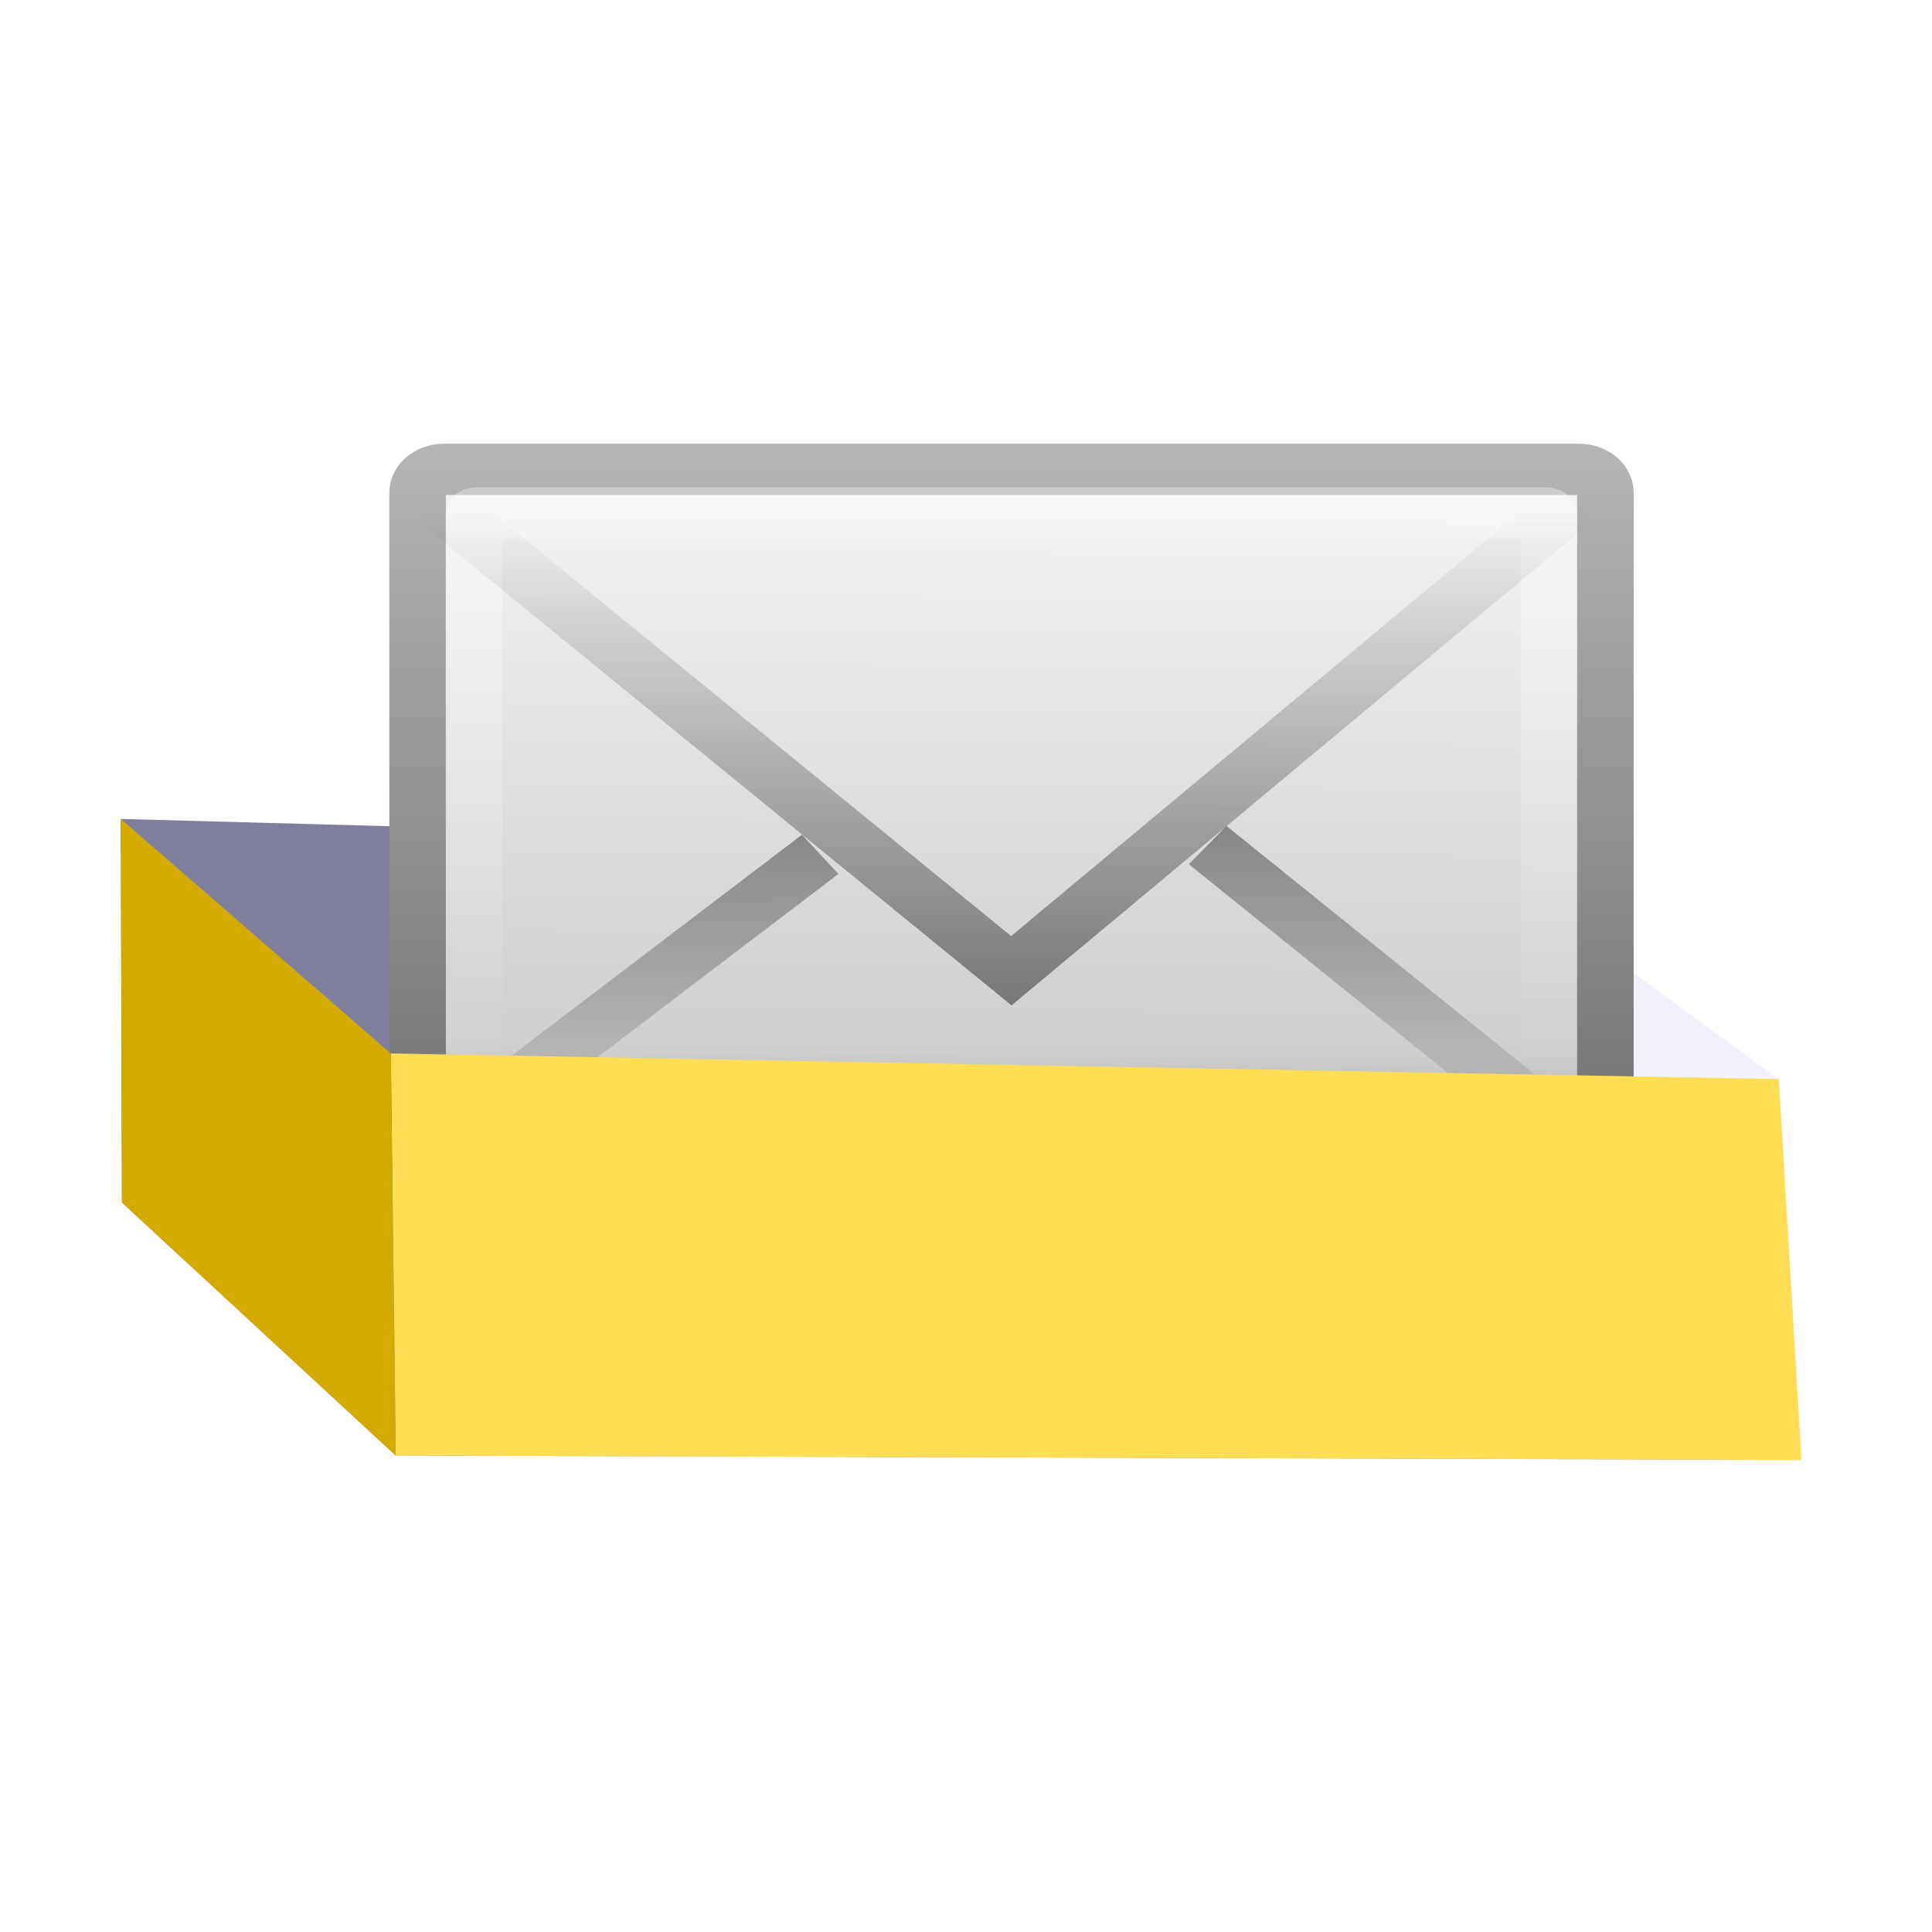
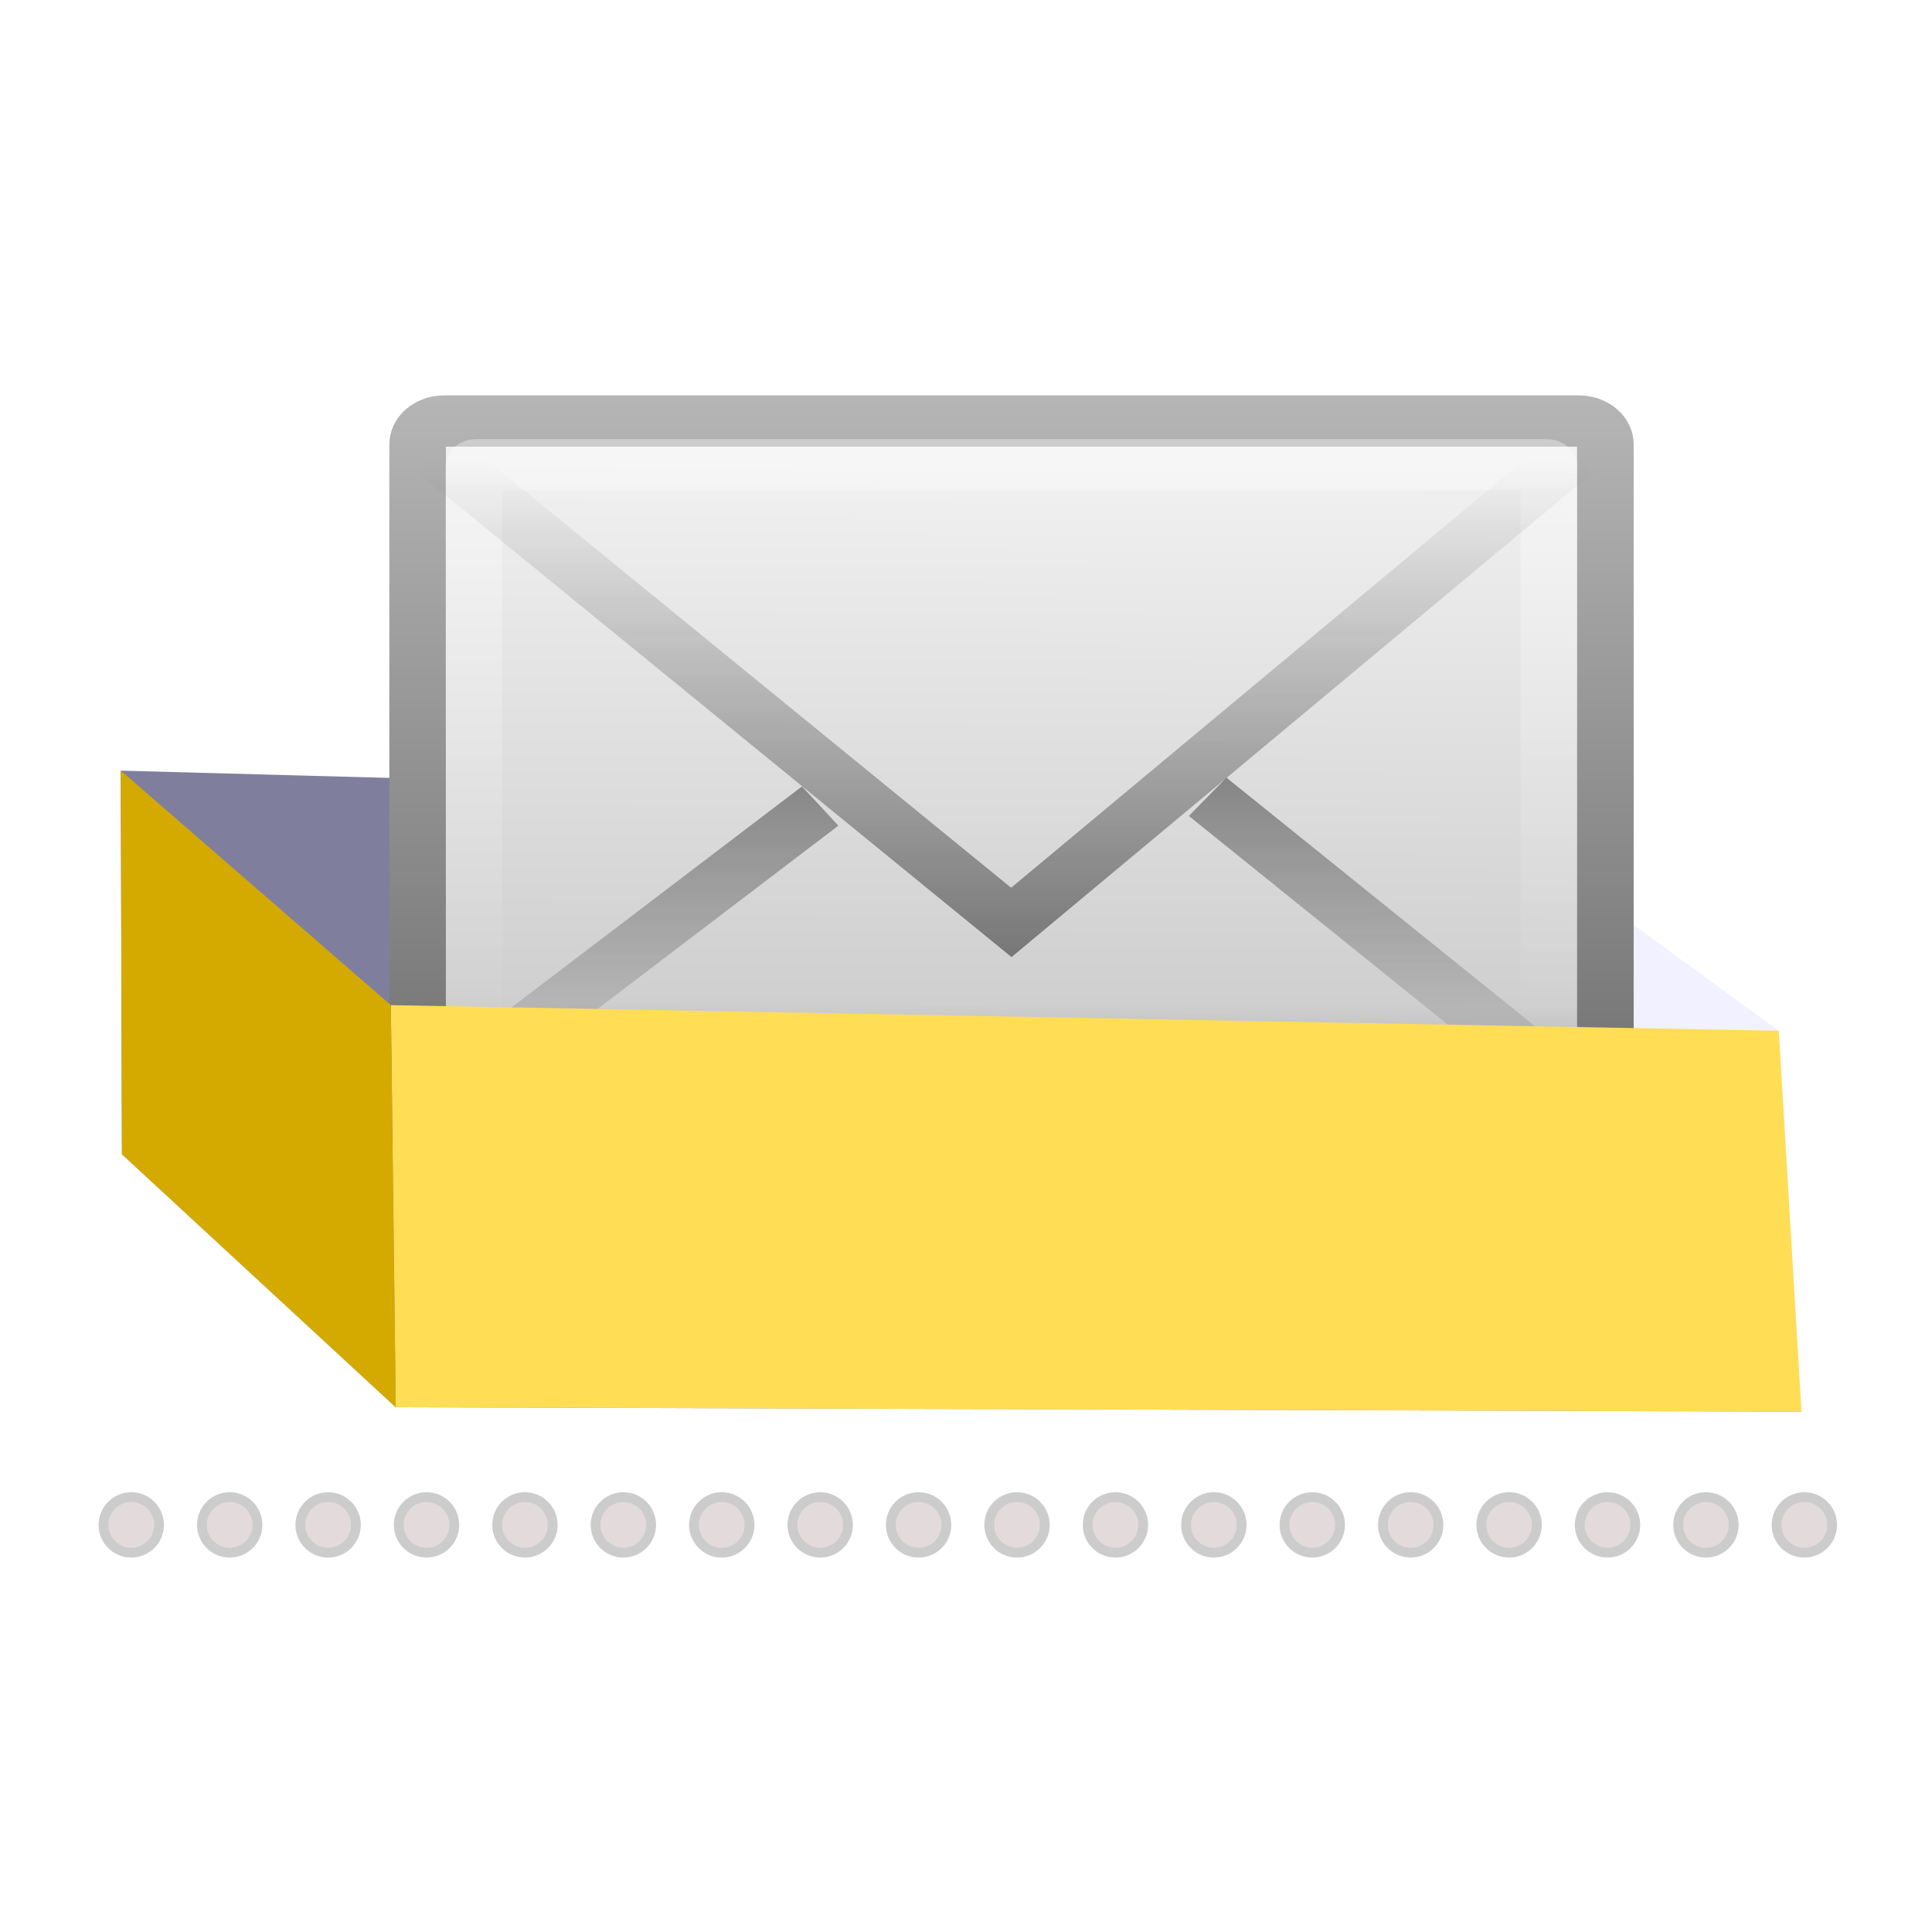
<svg xmlns="http://www.w3.org/2000/svg" xmlns:xlink="http://www.w3.org/1999/xlink" width="400" height="400" id="svg2" version="1.1">
  <defs id="defs4">
    <linearGradient x1="22.489" y1="27.182" gradientTransform="matrix(0.0012124,-0.37049,-0.36175,-0.0011838,26.803,15.353)" x2="3.595" gradientUnits="userSpaceOnUse" y2="27.182" id="linearGradient2641">
      <stop offset="0" style="stop-color:#fff" id="stop4224-8" />
      <stop offset="1" style="stop-color:#fff;stop-opacity:0" id="stop4226-8" />
    </linearGradient>
    <linearGradient x1="3.376" y1="12.861" gradientTransform="matrix(-0.0010454,0.31945,-0.31335,-0.0010254,24.835,-1.0717)" x2="47.225" gradientUnits="userSpaceOnUse" y2="12.162" id="linearGradient2644">
      <stop offset="0" style="stop-color:#ecb56c" id="stop3313" />
      <stop offset=".824" style="stop-color:#e86225" id="stop3315" />
      <stop offset="1" style="stop-color:#b07c0b;stop-opacity:0" id="stop3317" />
    </linearGradient>
    <linearGradient x1="23.002" y1="19.07" gradientTransform="matrix(0.0032724,-0.99999,0.99999,0.0032724,-0.054776,22.933)" x2="9" gradientUnits="userSpaceOnUse" y2="19" id="linearGradient2646">
      <stop offset="0" style="stop-color:#cc7032" id="stop3305" />
      <stop offset=".827" style="stop-color:#bb2d13" id="stop3307" />
      <stop offset="1" style="stop-color:#a87300;stop-opacity:0" id="stop3309" />
    </linearGradient>
    <linearGradient x1="23.929" y1="30.773" gradientTransform="matrix(0.46573,0,0,0.4851,0.82217,-3.1019)" x2="23.929" gradientUnits="userSpaceOnUse" y2="45.531" id="linearGradient2676">
      <stop offset="0" style="stop-color:#1e1e1e" id="stop4120-6" />
      <stop offset="1" style="stop-color:#1e1e1e;stop-opacity:0" id="stop4122-2" />
    </linearGradient>
    <linearGradient x1="23.904" y1="35.75" gradientTransform="matrix(0.46574,0,0,0.48509,0.82236,-1.4684)" x2="23.904" gradientUnits="userSpaceOnUse" y2="16.007" id="linearGradient2679">
      <stop offset="0" style="stop-color:#1e1e1e" id="stop4120" />
      <stop offset="1" style="stop-color:#1e1e1e;stop-opacity:0" id="stop4122" />
    </linearGradient>
    <linearGradient x1="25.577" y1="15" gradientTransform="matrix(0.44186,0,0,0.46429,1.3954,-2.6964)" x2="25.577" gradientUnits="userSpaceOnUse" y2="44.001" id="linearGradient2682">
      <stop offset="0" style="stop-color:#fff" id="stop4102" />
      <stop offset="1" style="stop-color:#fff;stop-opacity:0" id="stop4104" />
    </linearGradient>
    <linearGradient x1="20.053" y1="8.163" gradientTransform="matrix(0.46667,0,0,0.45455,0.80002,-1.7273)" x2="19.875" gradientUnits="userSpaceOnUse" y2="45.6" id="linearGradient2685">
      <stop offset="0" style="stop-color:#fff" id="stop4498" />
      <stop offset=".874" style="stop-color:#cfcfcf" id="stop4502" />
      <stop offset="1" style="stop-color:#999" id="stop4504" />
    </linearGradient>
    <linearGradient x1="28.103" y1="45" gradientTransform="matrix(0.46667,0,0,0.50064,0.80002,-3.7786)" x2="28.103" gradientUnits="userSpaceOnUse" y2="14.038" id="linearGradient2687">
      <stop offset="0" style="stop-color:#727272" id="stop4108" />
      <stop offset="1" style="stop-color:#bebebe" id="stop4110" />
    </linearGradient>
    <linearGradient x1="302.86" y1="366.65" gradientTransform="matrix(0.065534,0,0,0.024706,-69.188,10.577)" x2="302.86" gradientUnits="userSpaceOnUse" y2="609.51" id="linearGradient2720-766-26-906">
      <stop offset="0" style="stop-color:#1e1e1e;stop-opacity:0" id="stop4066" />
      <stop offset=".5" style="stop-color:#1e1e1e" id="stop4068" />
      <stop offset="1" style="stop-color:#1e1e1e;stop-opacity:0" id="stop4070" />
    </linearGradient>
    <radialGradient r="117.14" gradientTransform="matrix(0.065534,0,0,0.024706,-69.175,10.577)" cx="605.71" cy="486.65" gradientUnits="userSpaceOnUse" id="radialGradient2722-303-187-273">
      <stop offset="0" style="stop-color:#1e1e1e" id="stop4074" />
      <stop offset="1" style="stop-color:#1e1e1e;stop-opacity:0" id="stop4076" />
    </radialGradient>
    <radialGradient r="117.14" gradientTransform="matrix(-0.065534,0,0,0.024706,-21.829,10.577)" cx="605.71" cy="486.65" gradientUnits="userSpaceOnUse" id="radialGradient2724-226-535-494">
      <stop offset="0" style="stop-color:#1e1e1e" id="stop4080" />
      <stop offset="1" style="stop-color:#1e1e1e;stop-opacity:0" id="stop4082" />
    </radialGradient>
    <linearGradient xlink:href="#linearGradient2720-766-26-906" id="linearGradient3298" gradientUnits="userSpaceOnUse" gradientTransform="matrix(0.065534,0,0,0.024706,-69.188,10.577)" x1="302.86" y1="366.65" x2="302.86" y2="609.51" />
    <radialGradient xlink:href="#radialGradient2722-303-187-273" id="radialGradient3300" gradientUnits="userSpaceOnUse" gradientTransform="matrix(0.065534,0,0,0.024706,-69.175,10.577)" cx="605.71" cy="486.65" r="117.14" />
    <radialGradient xlink:href="#radialGradient2724-226-535-494" id="radialGradient3302" gradientUnits="userSpaceOnUse" gradientTransform="matrix(-0.065534,0,0,0.024706,-21.829,10.577)" cx="605.71" cy="486.65" r="117.14" />
    <linearGradient xlink:href="#linearGradient2685" id="linearGradient3304" gradientUnits="userSpaceOnUse" gradientTransform="matrix(3.608373,0,0,3.514659,149.7432,161.1323)" x1="20.053" y1="8.163" x2="19.875" y2="45.6" />
    <linearGradient xlink:href="#linearGradient2687" id="linearGradient3306" gradientUnits="userSpaceOnUse" gradientTransform="matrix(3.608373,0,0,3.871035,149.7432,145.2713)" x1="28.103" y1="45" x2="28.103" y2="14.038" />
    <linearGradient xlink:href="#linearGradient2682" id="linearGradient3308" gradientUnits="userSpaceOnUse" gradientTransform="matrix(3.416538,0,0,3.58997,154.3467,153.6391)" x1="25.577" y1="15" x2="25.577" y2="44.001" />
    <linearGradient xlink:href="#linearGradient2679" id="linearGradient3310" gradientUnits="userSpaceOnUse" gradientTransform="matrix(3.601182,0,0,3.750799,149.9159,163.1342)" x1="23.904" y1="35.75" x2="23.904" y2="16.007" />
    <linearGradient xlink:href="#linearGradient2676" id="linearGradient3312" gradientUnits="userSpaceOnUse" gradientTransform="matrix(3.601105,0,0,3.750877,149.9144,150.5037)" x1="23.929" y1="30.773" x2="23.929" y2="45.531" />
  </defs>
  <g id="layer1" transform="translate(-1.269564,-564.9512)">
-     <path id="path3059" style="opacity:0.63;fill:#4d4d9f;fill-opacity:1;fill-rule:evenodd;stroke:none" d="m 26.516,813.926 56.69,52.385 291.035,0.909 -64.329,-49.708 z" />
-     <path id="path3061" style="opacity:0.63;fill:#353564;fill-opacity:1;fill-rule:evenodd;stroke:none" d="m 26.516,813.926 -0.247,-79.424 279.907,7.601 3.735,75.41 z" />
-     <path id="path3063" style="opacity:0.63;fill:#e9e9ff;fill-opacity:1;fill-rule:evenodd;stroke:none" d="m 309.911,817.513 64.329,49.708 -4.698,-78.853 -63.366,-46.264 z" />
-     <g id="g3288" transform="matrix(1.514962,0,0,1.373432,-147.4012,363.9922)">
+     <path id="path3059" style="opacity:0.63;fill:#4d4d9f;fill-opacity:1;fill-rule:evenodd;stroke:none" d="m 26.516,803.926 56.69,52.385 291.035,0.909 -64.329,-49.708 z" />
+     <path id="path3061" style="opacity:0.63;fill:#353564;fill-opacity:1;fill-rule:evenodd;stroke:none" d="m 26.516,803.926 -0.247,-79.424 279.907,7.601 3.735,75.41 z" />
+     <path id="path3063" style="opacity:0.63;fill:#e9e9ff;fill-opacity:1;fill-rule:evenodd;stroke:none" d="m 309.911,807.513 64.329,49.708 -4.698,-78.853 -63.366,-46.264 z" />
+     <g id="g3288" transform="matrix(1.514962,0,0,1.373432,-147.4012,353.9922)">
      <g transform="matrix(3.869179,0,0,3.866086,412.4049,233.1142)" style="stroke-width:1.03" id="g3511">
        <rect x="-61.324" y="19.636" width="31.644" height="6" style="opacity:0.402;fill:url(#linearGradient3298)" id="rect2512" />
        <path d="m -29.68,19.636 v 6 c 3.375,0.011 8.159,-1.344 8.159,-3 0,-1.656 -3.766,-2.999 -8.159,-2.999 z" style="opacity:0.402;fill:url(#radialGradient3300)" id="path2514" />
        <path d="m -61.324,19.636 v 6 c -3.375,0.011 -8.159,-1.344 -8.159,-3 0,-1.656 3.766,-2.999 8.159,-2.999 z" style="opacity:0.402;fill:url(#radialGradient3302)" id="path2516" />
      </g>
      <rect x="155.21" y="217.069" width="162.321" height="100.464" ry="3.515" rx="3.608" style="fill:url(#linearGradient3304);fill-rule:evenodd;stroke:url(#linearGradient3306);stroke-width:7.732;stroke-linecap:square;stroke-linejoin:round" id="rect2396" />
      <rect x="162.888" y="223.659" width="146.911" height="86.144" ry="0.271" rx="0.282" style="opacity:0.4;fill:none;stroke:url(#linearGradient3308);stroke-width:7.732;stroke-linecap:square" id="rect3331" />
      <path d="m 157.856,222.009 78.489,70.642 76.835,-70.642" style="opacity:0.5;fill:none;stroke:url(#linearGradient3310);stroke-width:7.732" id="path3493" />
      <path d="m 210.225,275.107 -50.26,42.184 m 103.209,-43.578 49.032,43.578" style="opacity:0.5;fill:none;stroke:url(#linearGradient3312);stroke-width:7.732" id="path3341" />
    </g>
-     <path id="path3067" style="fill:#ffdd55;fill-opacity:1;fill-rule:evenodd;stroke:none" d="m 83.206,866.311 -1.024,-83.255 287.36,5.31 4.698,78.853 z" />
-     <path id="path3069" style="fill:#d4aa00;fill-opacity:1;fill-rule:evenodd;stroke:none" d="m 26.516,813.926 56.69,52.385 -1.024,-83.255 -55.913,-48.555 z" />
+     <path id="path3067" style="fill:#ffdd55;fill-opacity:1;fill-rule:evenodd;stroke:none" d="m 83.206,856.311 -1.024,-83.255 287.36,5.31 4.698,78.853 z" />
+     <path id="path3069" style="fill:#d4aa00;fill-opacity:1;fill-rule:evenodd;stroke:none" d="m 26.516,803.926 56.69,52.385 -1.024,-83.255 -55.913,-48.555 z" />
+     <path style="fill:#e3dbdb;fill-opacity:1;stroke:#cccccc;stroke-width:10;stroke-linecap:round;stroke-miterlimit:4;stroke-opacity:1;stroke-dasharray:none" id="path3042" d="m 77.782,324.239 c 0,15.621 -12.663,28.284 -28.284,28.284 -15.621,0 -28.284,-12.663 -28.284,-28.284 0,-15.621 12.663,-28.284 28.284,-28.284 15.621,0 28.284,12.663 28.284,28.284 z" transform="matrix(0.2033323,0,0,0.2033323,18.38516,814.7373)" />
+     <path style="fill:#e3dbdb;fill-opacity:1;stroke:#cccccc;stroke-width:10;stroke-linecap:round;stroke-miterlimit:4;stroke-opacity:1;stroke-dasharray:none" id="path3042-2" d="m 77.782,324.239 c 0,15.621 -12.663,28.284 -28.284,28.284 -15.621,0 -28.284,-12.663 -28.284,-28.284 0,-15.621 12.663,-28.284 28.284,-28.284 15.621,0 28.284,12.663 28.284,28.284 z" transform="matrix(0.2033323,0,0,0.2033323,38.76112,814.7373)" />
+     <path style="fill:#e3dbdb;fill-opacity:1;stroke:#cccccc;stroke-width:10;stroke-linecap:round;stroke-miterlimit:4;stroke-opacity:1;stroke-dasharray:none" id="path3042-1" d="m 77.782,324.239 c 0,15.621 -12.663,28.284 -28.284,28.284 -15.621,0 -28.284,-12.663 -28.284,-28.284 0,-15.621 12.663,-28.284 28.284,-28.284 15.621,0 28.284,12.663 28.284,28.284 z" transform="matrix(0.2033323,0,0,0.2033323,59.13708,814.7373)" />
+     <path style="fill:#e3dbdb;fill-opacity:1;stroke:#cccccc;stroke-width:10;stroke-linecap:round;stroke-miterlimit:4;stroke-opacity:1;stroke-dasharray:none" id="path3042-7" d="m 77.782,324.239 c 0,15.621 -12.663,28.284 -28.284,28.284 -15.621,0 -28.284,-12.663 -28.284,-28.284 0,-15.621 12.663,-28.284 28.284,-28.284 15.621,0 28.284,12.663 28.284,28.284 z" transform="matrix(0.2033323,0,0,0.2033323,79.51305,814.7373)" />
+     <path style="fill:#e3dbdb;fill-opacity:1;stroke:#cccccc;stroke-width:10;stroke-linecap:round;stroke-miterlimit:4;stroke-opacity:1;stroke-dasharray:none" id="path3042-6" d="m 77.782,324.239 c 0,15.621 -12.663,28.284 -28.284,28.284 -15.621,0 -28.284,-12.663 -28.284,-28.284 0,-15.621 12.663,-28.284 28.284,-28.284 15.621,0 28.284,12.663 28.284,28.284 z" transform="matrix(0.2033323,0,0,0.2033323,99.88902,814.7373)" />
+     <path style="fill:#e3dbdb;fill-opacity:1;stroke:#cccccc;stroke-width:10;stroke-linecap:round;stroke-miterlimit:4;stroke-opacity:1;stroke-dasharray:none" id="path3042-74" d="m 77.782,324.239 c 0,15.621 -12.663,28.284 -28.284,28.284 -15.621,0 -28.284,-12.663 -28.284,-28.284 0,-15.621 12.663,-28.284 28.284,-28.284 15.621,0 28.284,12.663 28.284,28.284 z" transform="matrix(0.2033323,0,0,0.2033323,120.265,814.7373)" />
+     <path style="fill:#e3dbdb;fill-opacity:1;stroke:#cccccc;stroke-width:10;stroke-linecap:round;stroke-miterlimit:4;stroke-opacity:1;stroke-dasharray:none" id="path3042-4" d="m 77.782,324.239 c 0,15.621 -12.663,28.284 -28.284,28.284 -15.621,0 -28.284,-12.663 -28.284,-28.284 0,-15.621 12.663,-28.284 28.284,-28.284 15.621,0 28.284,12.663 28.284,28.284 z" transform="matrix(0.2033323,0,0,0.2033323,140.641,814.7373)" />
+     <path style="fill:#e3dbdb;fill-opacity:1;stroke:#cccccc;stroke-width:10;stroke-linecap:round;stroke-miterlimit:4;stroke-opacity:1;stroke-dasharray:none" id="path3042-5" d="m 77.782,324.239 c 0,15.621 -12.663,28.284 -28.284,28.284 -15.621,0 -28.284,-12.663 -28.284,-28.284 0,-15.621 12.663,-28.284 28.284,-28.284 15.621,0 28.284,12.663 28.284,28.284 z" transform="matrix(0.2033323,0,0,0.2033323,161.0169,814.7373)" />
+     <path style="fill:#e3dbdb;fill-opacity:1;stroke:#cccccc;stroke-width:10;stroke-linecap:round;stroke-miterlimit:4;stroke-opacity:1;stroke-dasharray:none" id="path3042-13" d="m 77.782,324.239 c 0,15.621 -12.663,28.284 -28.284,28.284 -15.621,0 -28.284,-12.663 -28.284,-28.284 0,-15.621 12.663,-28.284 28.284,-28.284 15.621,0 28.284,12.663 28.284,28.284 z" transform="matrix(0.2033323,0,0,0.2033323,181.3929,814.7373)" />
+     <path style="fill:#e3dbdb;fill-opacity:1;stroke:#cccccc;stroke-width:10;stroke-linecap:round;stroke-miterlimit:4;stroke-opacity:1;stroke-dasharray:none" id="path3042-2-9" d="m 77.782,324.239 c 0,15.621 -12.663,28.284 -28.284,28.284 -15.621,0 -28.284,-12.663 -28.284,-28.284 0,-15.621 12.663,-28.284 28.284,-28.284 15.621,0 28.284,12.663 28.284,28.284 z" transform="matrix(0.2033323,0,0,0.2033323,201.7688,814.7373)" />
+     <path style="fill:#e3dbdb;fill-opacity:1;stroke:#cccccc;stroke-width:10;stroke-linecap:round;stroke-miterlimit:4;stroke-opacity:1;stroke-dasharray:none" id="path3042-1-2" d="m 77.782,324.239 c 0,15.621 -12.663,28.284 -28.284,28.284 -15.621,0 -28.284,-12.663 -28.284,-28.284 0,-15.621 12.663,-28.284 28.284,-28.284 15.621,0 28.284,12.663 28.284,28.284 z" transform="matrix(0.2033323,0,0,0.2033323,222.1448,814.7373)" />
+     <path style="fill:#e3dbdb;fill-opacity:1;stroke:#cccccc;stroke-width:10;stroke-linecap:round;stroke-miterlimit:4;stroke-opacity:1;stroke-dasharray:none" id="path3042-7-7" d="m 77.782,324.239 c 0,15.621 -12.663,28.284 -28.284,28.284 -15.621,0 -28.284,-12.663 -28.284,-28.284 0,-15.621 12.663,-28.284 28.284,-28.284 15.621,0 28.284,12.663 28.284,28.284 z" transform="matrix(0.2033323,0,0,0.2033323,242.5208,814.7373)" />
+     <path style="fill:#e3dbdb;fill-opacity:1;stroke:#cccccc;stroke-width:10;stroke-linecap:round;stroke-miterlimit:4;stroke-opacity:1;stroke-dasharray:none" id="path3042-6-2" d="m 77.782,324.239 c 0,15.621 -12.663,28.284 -28.284,28.284 -15.621,0 -28.284,-12.663 -28.284,-28.284 0,-15.621 12.663,-28.284 28.284,-28.284 15.621,0 28.284,12.663 28.284,28.284 z" transform="matrix(0.2033323,0,0,0.2033323,262.8967,814.7373)" />
+     <path style="fill:#e3dbdb;fill-opacity:1;stroke:#cccccc;stroke-width:10;stroke-linecap:round;stroke-miterlimit:4;stroke-opacity:1;stroke-dasharray:none" id="path3042-74-7" d="m 77.782,324.239 c 0,15.621 -12.663,28.284 -28.284,28.284 -15.621,0 -28.284,-12.663 -28.284,-28.284 0,-15.621 12.663,-28.284 28.284,-28.284 15.621,0 28.284,12.663 28.284,28.284 z" transform="matrix(0.2033323,0,0,0.2033323,283.2727,814.7373)" />
+     <path style="fill:#e3dbdb;fill-opacity:1;stroke:#cccccc;stroke-width:10;stroke-linecap:round;stroke-miterlimit:4;stroke-opacity:1;stroke-dasharray:none" id="path3042-4-1" d="m 77.782,324.239 c 0,15.621 -12.663,28.284 -28.284,28.284 -15.621,0 -28.284,-12.663 -28.284,-28.284 0,-15.621 12.663,-28.284 28.284,-28.284 15.621,0 28.284,12.663 28.284,28.284 z" transform="matrix(0.2033323,0,0,0.2033323,303.6487,814.7373)" />
+     <path style="fill:#e3dbdb;fill-opacity:1;stroke:#cccccc;stroke-width:10;stroke-linecap:round;stroke-miterlimit:4;stroke-opacity:1;stroke-dasharray:none" id="path3042-5-4" d="m 77.782,324.239 c 0,15.621 -12.663,28.284 -28.284,28.284 -15.621,0 -28.284,-12.663 -28.284,-28.284 0,-15.621 12.663,-28.284 28.284,-28.284 15.621,0 28.284,12.663 28.284,28.284 z" transform="matrix(0.2033323,0,0,0.2033323,324.0246,814.7373)" />
+     <path style="fill:#e3dbdb;fill-opacity:1;stroke:#cccccc;stroke-width:10;stroke-linecap:round;stroke-miterlimit:4;stroke-opacity:1;stroke-dasharray:none" id="path3042-5-4-4" d="m 77.782,324.239 c 0,15.621 -12.663,28.284 -28.284,28.284 -15.621,0 -28.284,-12.663 -28.284,-28.284 0,-15.621 12.663,-28.284 28.284,-28.284 15.621,0 28.284,12.663 28.284,28.284 z" transform="matrix(0.2033323,0,0,0.2033323,344.4006,814.7373)" />
+     <path style="fill:#e3dbdb;fill-opacity:1;stroke:#cccccc;stroke-width:10;stroke-linecap:round;stroke-miterlimit:4;stroke-opacity:1;stroke-dasharray:none" id="path3042-5-4-8" d="m 77.782,324.239 c 0,15.621 -12.663,28.284 -28.284,28.284 -15.621,0 -28.284,-12.663 -28.284,-28.284 0,-15.621 12.663,-28.284 28.284,-28.284 15.621,0 28.284,12.663 28.284,28.284 z" transform="matrix(0.2033323,0,0,0.2033323,364.7766,814.7373)" />
  </g>
</svg>
